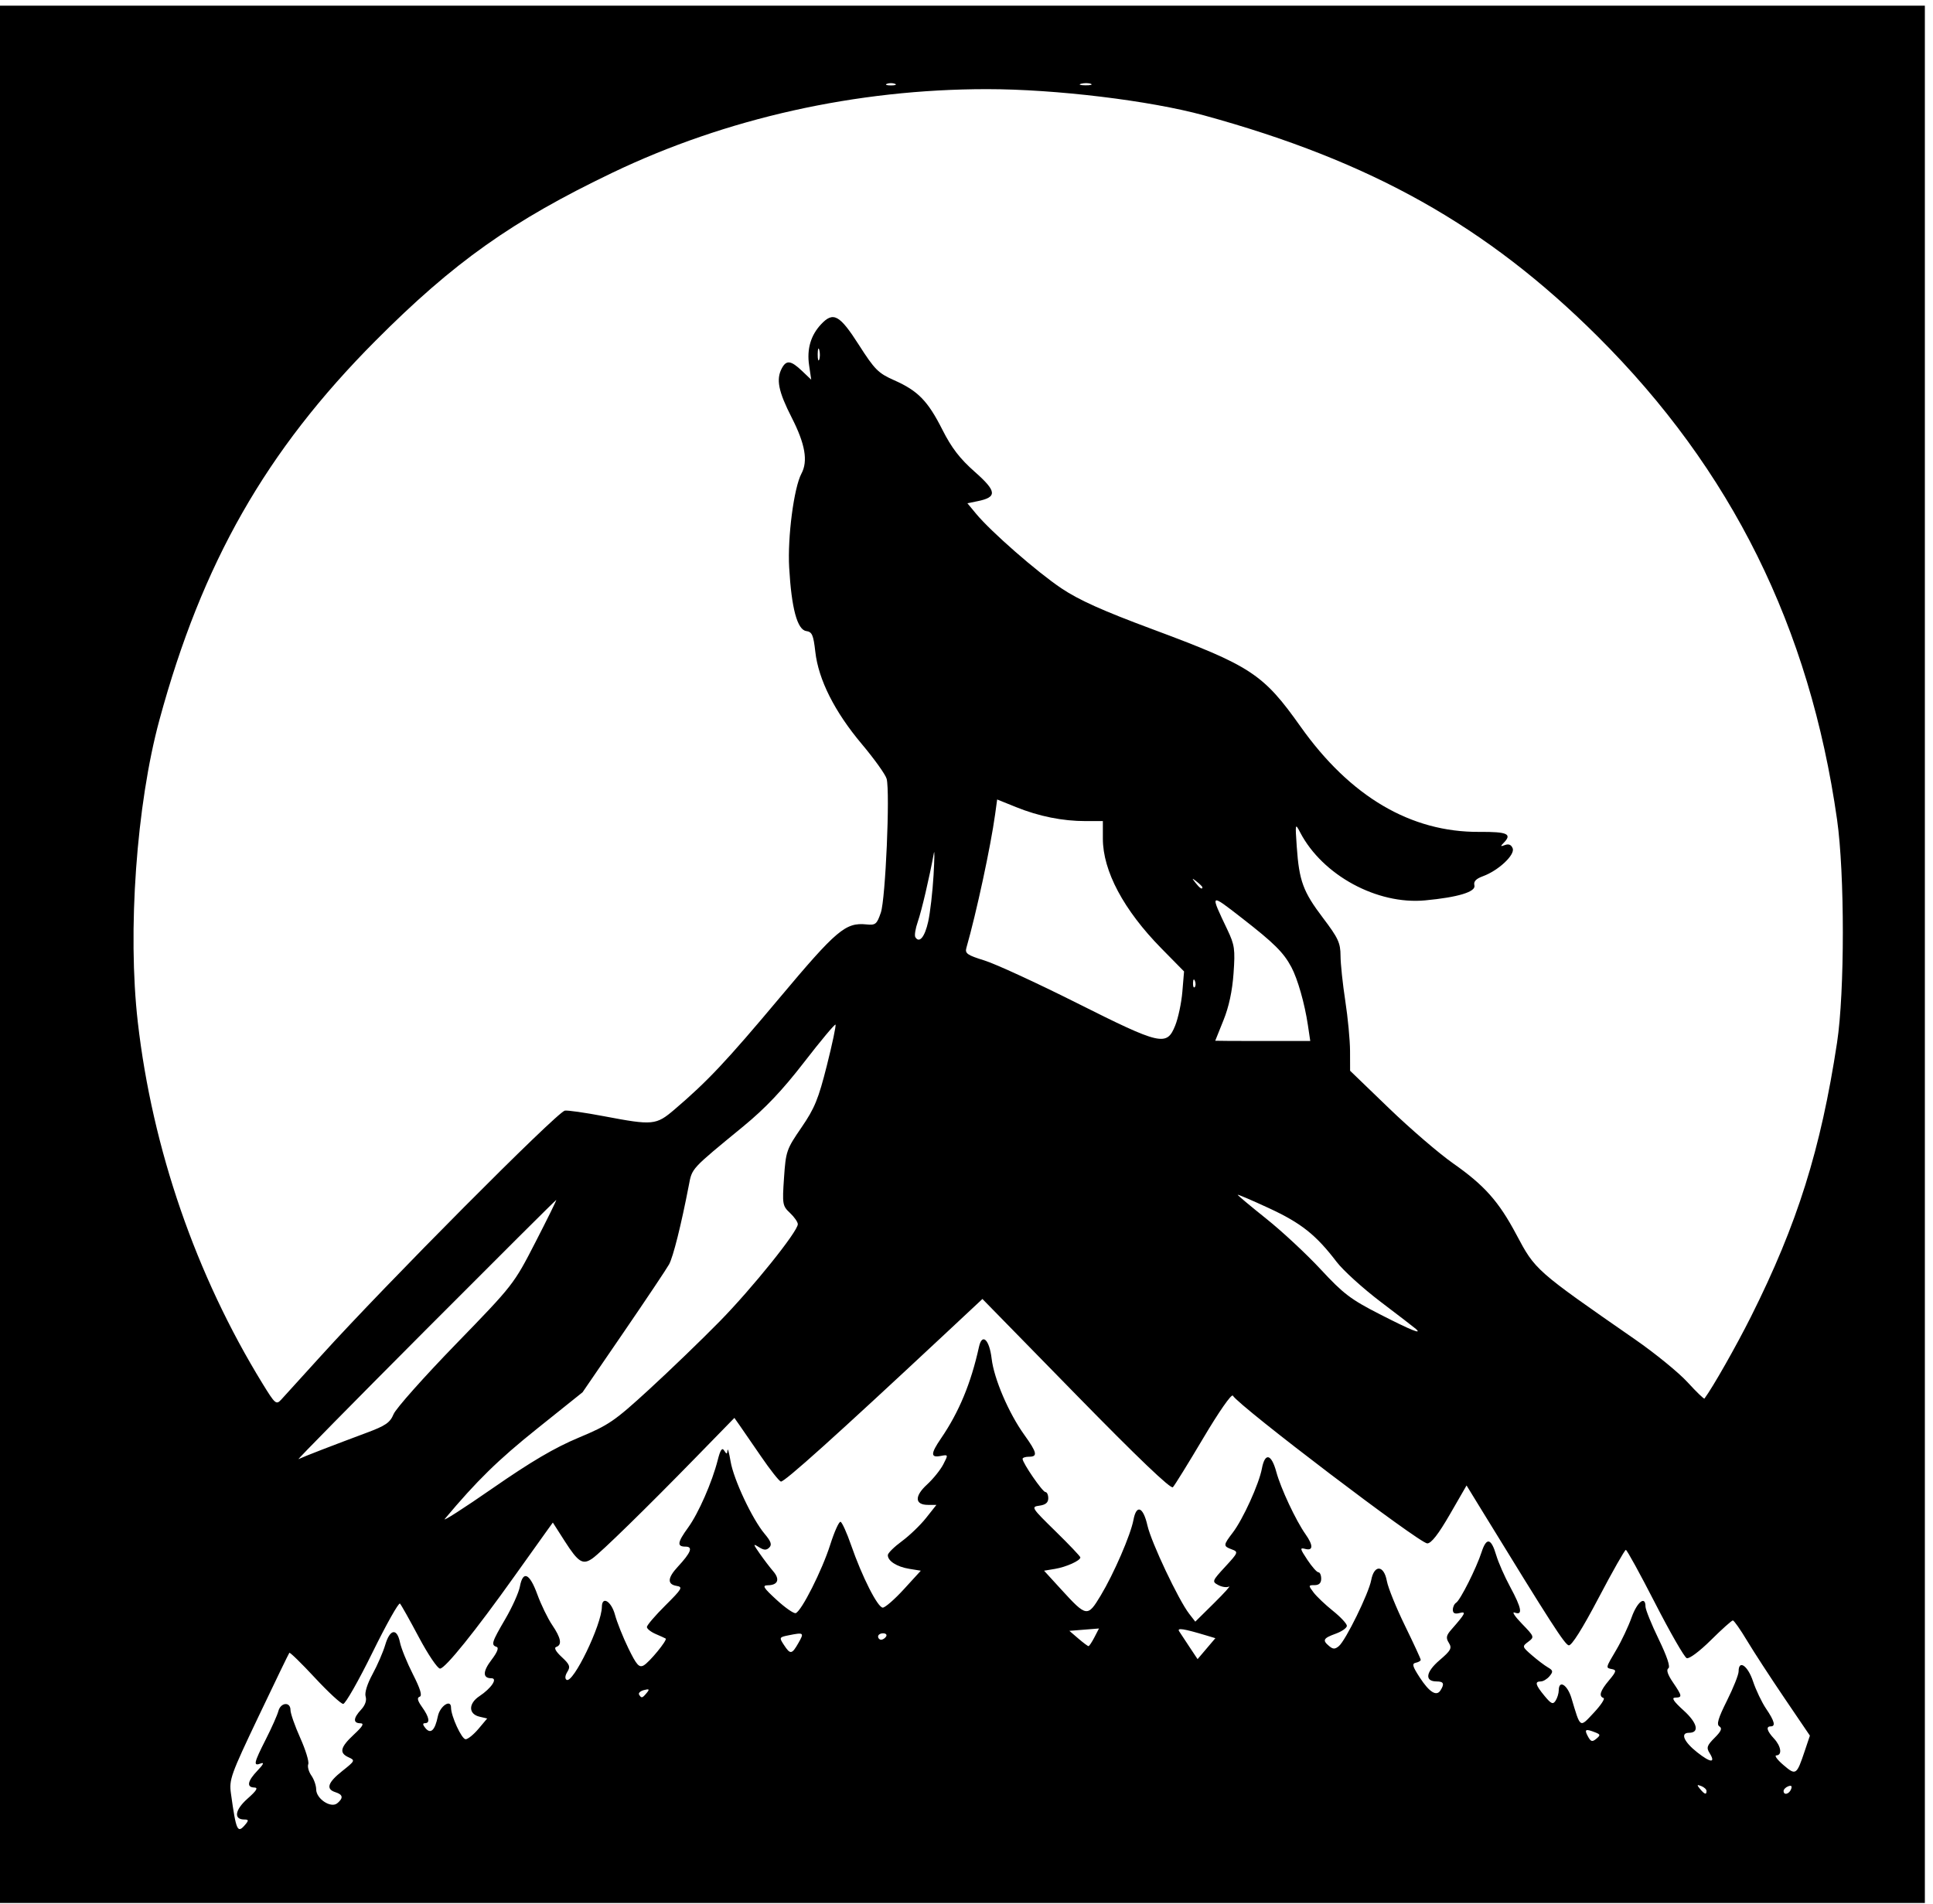
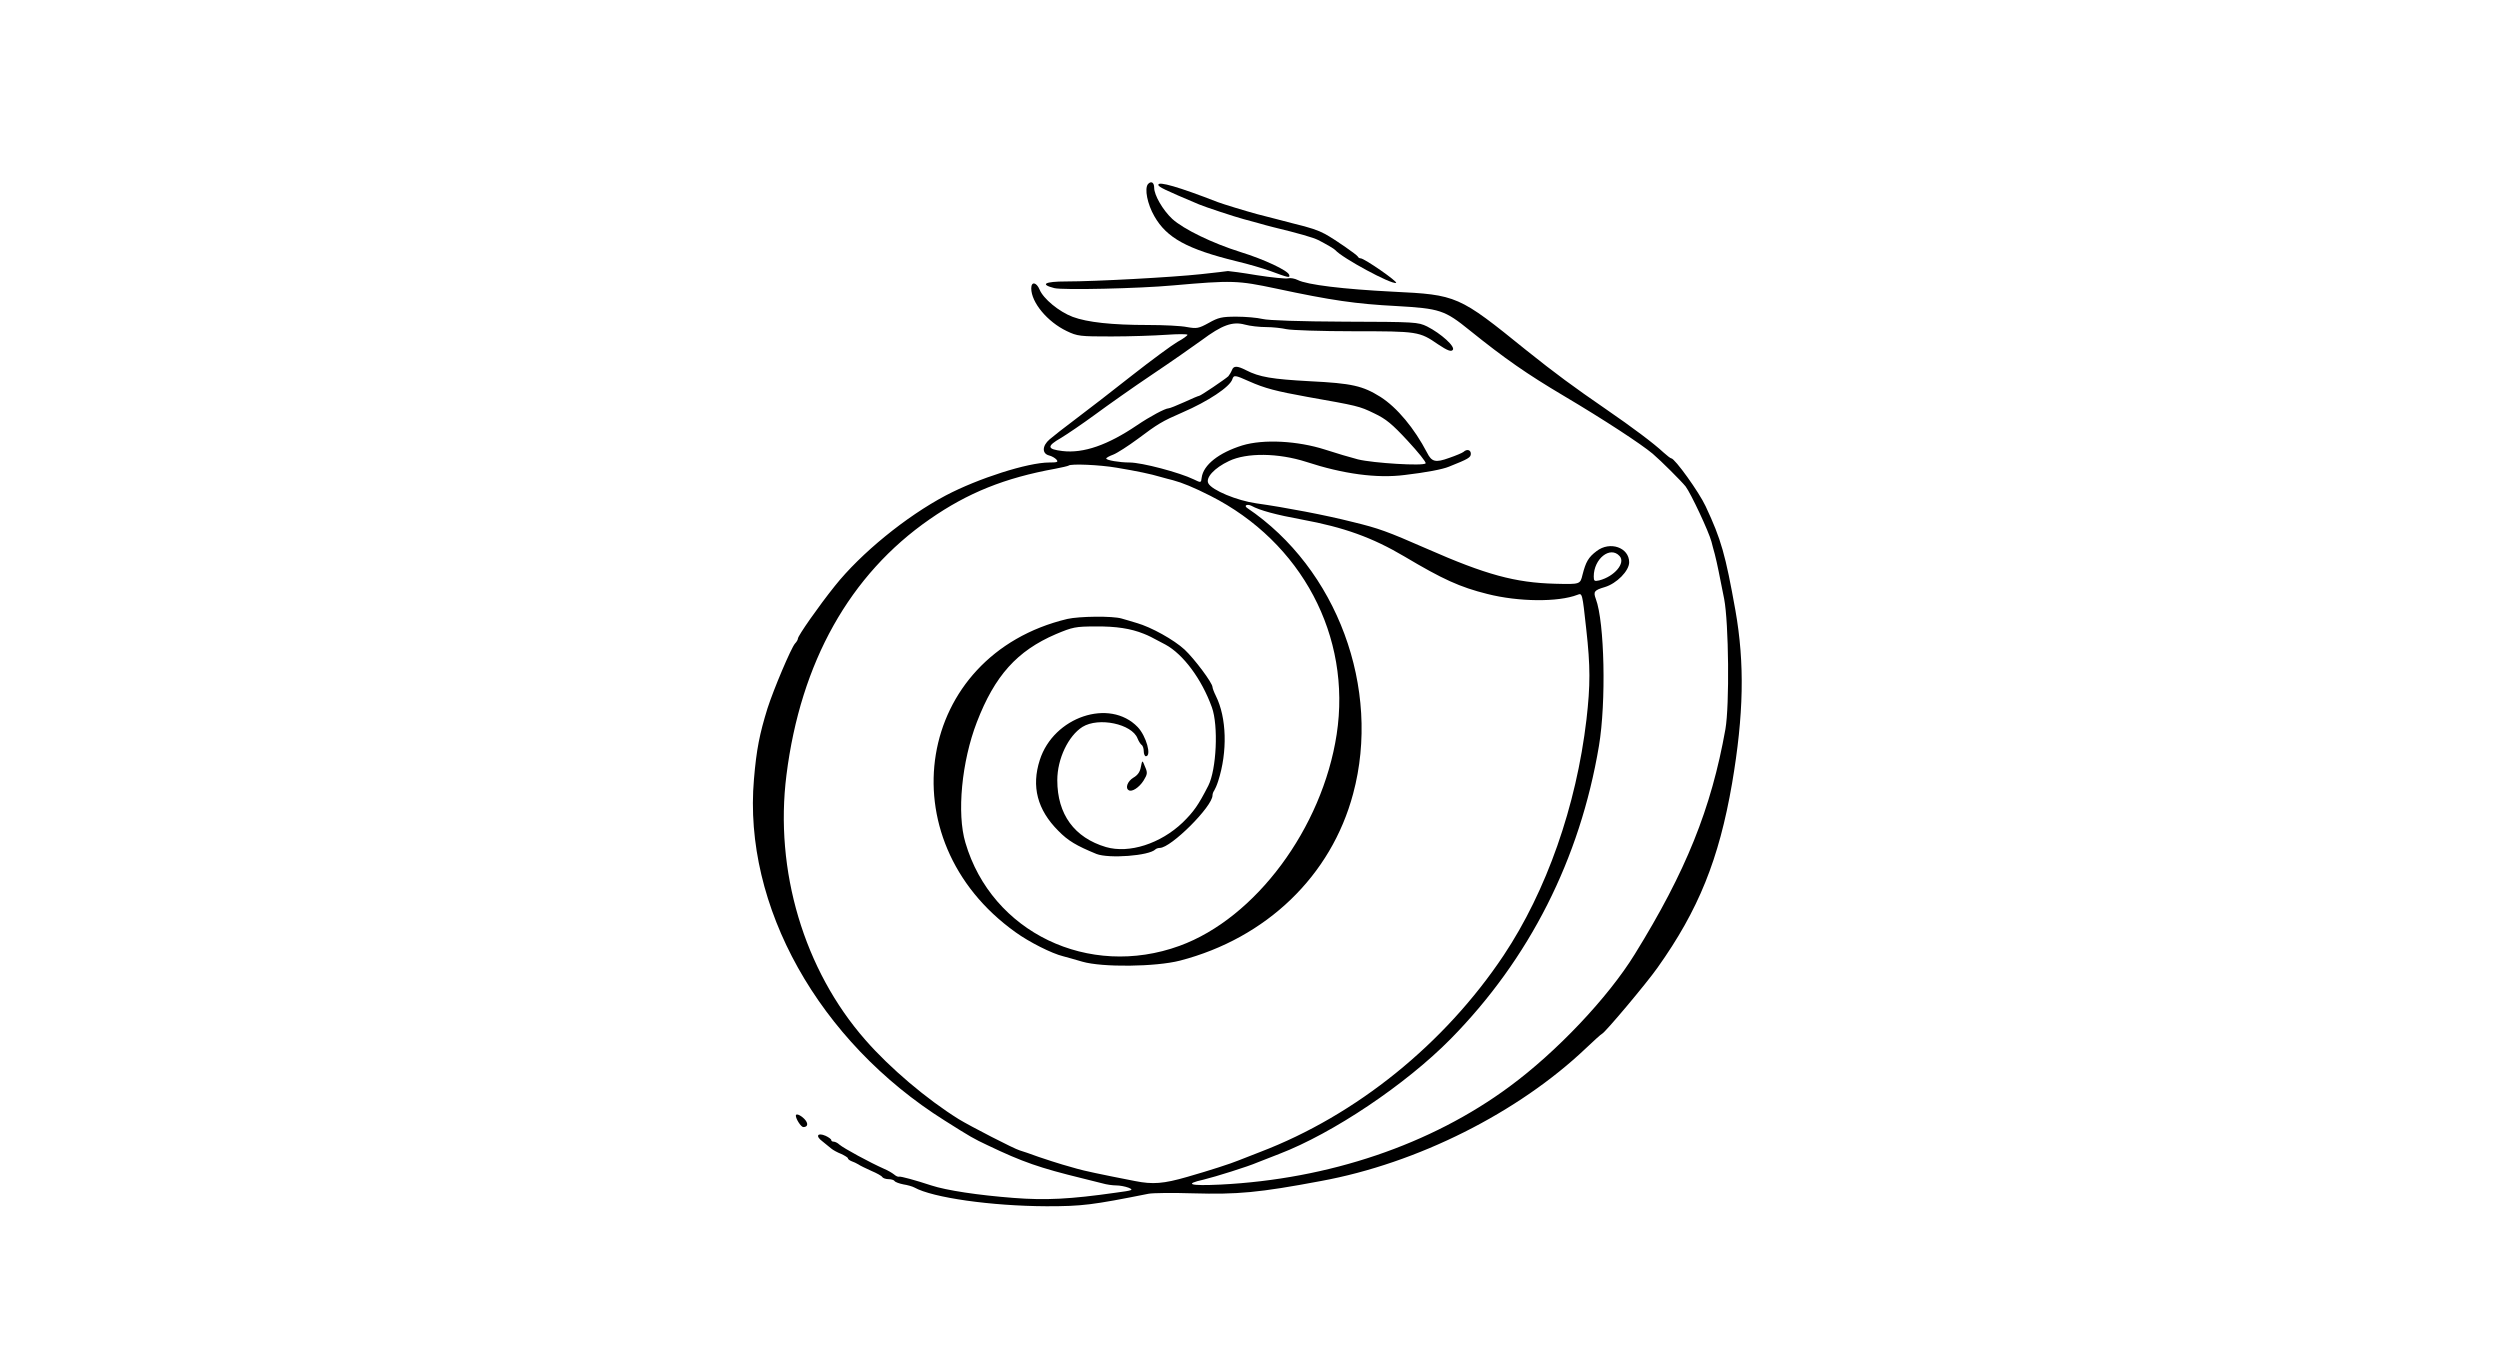
- <svg xmlns="http://www.w3.org/2000/svg" version="1.1" id="svg1" width="602" height="593" viewBox="0 0 602 593">
-   <defs id="defs1" />
-   <g id="g1">
-     <path style="fill:#000000" d="M -0.534,297.267 V 1.767 H 299.466 h 300 v 295.5 295.5 h -300 -300 z m 77,271 c 1.021,-1.23 0.948,-1.5 -0.409,-1.5 -3.375,0 -2.892,-3.027 1.037,-6.497 2.817,-2.488 3.395,-3.431 2.122,-3.461 -2.523,-0.06 -2.156,-2.008 0.998,-5.301 1.817,-1.897 2.156,-2.641 1,-2.198 -2.414,0.926 -2.204,-0.07 1.593,-7.561 1.817,-3.585 3.567,-7.523 3.888,-8.75 0.714,-2.73 3.771,-2.993 3.771,-0.325 0,1.049 1.367,4.954 3.038,8.679 1.671,3.725 2.796,7.403 2.5,8.174 -0.296,0.771 0.137,2.366 0.962,3.544 0.825,1.178 1.5,3.114 1.5,4.304 0,2.947 4.59,5.978 6.567,4.337 1.97,-1.635 1.796,-2.695 -0.567,-3.444 -3.066,-0.973 -2.406,-3.01 2.142,-6.613 3.956,-3.133 4.046,-3.324 2,-4.237 -3.066,-1.368 -2.666,-3.137 1.608,-7.11 2.778,-2.583 3.296,-3.493 2,-3.513 -2.309,-0.036 -2.215,-1.612 0.256,-4.263 1.253,-1.345 1.778,-2.87 1.399,-4.064 -0.367,-1.155 0.485,-3.918 2.151,-6.978 1.517,-2.787 3.299,-6.901 3.961,-9.144 1.456,-4.933 3.653,-5.292 4.581,-0.75 0.374,1.83 2.187,6.294 4.027,9.921 2.342,4.614 2.974,6.719 2.103,7.009 -0.894,0.298 -0.68,1.207 0.763,3.233 2.242,3.149 2.571,5.01 0.885,5.01 -0.762,0 -0.711,0.496 0.158,1.542 1.632,1.966 2.965,0.691 3.862,-3.694 0.658,-3.219 4.103,-5.491 4.103,-2.705 0,2.659 3.321,9.857 4.547,9.857 0.701,0 2.499,-1.455 3.996,-3.233 l 2.72,-3.233 -2.381,-0.558 c -3.491,-0.818 -3.513,-4.09 -0.043,-6.392 3.717,-2.466 5.799,-5.584 3.729,-5.584 -2.746,0 -2.732,-2.096 0.039,-5.729 1.792,-2.349 2.355,-3.784 1.586,-4.04 -1.792,-0.597 -1.533,-1.426 2.708,-8.684 2.145,-3.671 4.191,-8.221 4.545,-10.111 0.957,-5.101 3.015,-4.177 5.426,2.434 1.177,3.228 3.262,7.523 4.634,9.544 2.747,4.048 3.144,6.203 1.258,6.832 -0.777,0.259 -0.144,1.425 1.706,3.139 2.503,2.32 2.765,3.01 1.757,4.625 -0.714,1.143 -0.81,2.13 -0.242,2.481 2.033,1.257 10.927,-17.139 10.994,-22.741 0.042,-3.501 2.947,-1.74 4.081,2.474 0.625,2.323 2.506,7.03 4.178,10.46 2.532,5.193 3.326,6.084 4.746,5.324 1.744,-0.933 7.501,-7.952 6.866,-8.371 -0.193,-0.128 -1.588,-0.763 -3.101,-1.413 -1.512,-0.65 -2.75,-1.631 -2.75,-2.182 0,-0.55 2.587,-3.574 5.75,-6.718 5.217,-5.188 5.541,-5.752 3.5,-6.09 -2.962,-0.491 -2.845,-2.489 0.348,-5.932 4.139,-4.464 4.85,-6.302 2.437,-6.302 -2.746,0 -2.565,-1.286 0.847,-5.996 3.189,-4.403 7.443,-14.111 9.168,-20.926 0.82,-3.24 1.36,-4.042 2.019,-3 0.767,1.211 0.92,1.2 1.033,-0.078 0.073,-0.825 0.505,0.726 0.961,3.447 0.943,5.635 6.751,17.99 10.617,22.585 1.978,2.35 2.321,3.367 1.435,4.254 -0.886,0.886 -1.653,0.86 -3.207,-0.111 -1.907,-1.191 -1.89,-1.057 0.257,2.025 1.265,1.815 3.142,4.28 4.172,5.476 2.168,2.519 1.493,4.307 -1.646,4.364 -1.87,0.034 -1.474,0.699 2.697,4.537 2.688,2.474 5.372,4.336 5.964,4.139 1.786,-0.595 8.221,-13.356 10.737,-21.291 1.298,-4.093 2.749,-7.312 3.225,-7.154 0.476,0.159 1.953,3.425 3.283,7.258 3.418,9.854 8.29,19.47 9.865,19.47 0.735,0 3.701,-2.587 6.591,-5.749 l 5.254,-5.749 -3.601,-0.585 c -3.87,-0.629 -6.73,-2.469 -6.667,-4.29 0.021,-0.62 1.981,-2.555 4.354,-4.299 2.373,-1.744 5.768,-5.007 7.545,-7.25 l 3.23,-4.079 h -2.615 c -4.135,0 -4.278,-2.693 -0.335,-6.31 1.913,-1.755 4.198,-4.586 5.079,-6.292 1.592,-3.084 1.587,-3.099 -0.848,-2.633 -3.132,0.599 -3.096,-0.729 0.146,-5.471 5.614,-8.209 9.334,-17.176 11.828,-28.509 0.973,-4.422 3.24,-2.312 3.943,3.671 0.74,6.294 5.319,16.974 10.179,23.738 3.974,5.532 4.246,6.805 1.455,6.805 -1.1,0 -2,0.298 -2,0.662 0,1.286 6.221,10.338 7.104,10.338 0.493,0 0.896,0.87 0.896,1.934 0,1.352 -0.828,2.047 -2.75,2.31 -2.667,0.365 -2.517,0.604 5,7.967 4.263,4.175 7.75,7.845 7.75,8.155 0,1 -4.402,2.988 -7.904,3.571 l -3.404,0.566 5.287,5.785 c 7.953,8.702 8.251,8.749 12.343,1.96 4.098,-6.799 9.33,-18.878 10.211,-23.577 0.925,-4.933 3.029,-4.089 4.351,1.747 1.192,5.264 9.694,23.242 13.014,27.519 l 1.891,2.436 5.855,-5.785 c 3.221,-3.182 5.302,-5.495 4.626,-5.14 -0.676,0.355 -2.167,0.144 -3.314,-0.47 -2.015,-1.078 -1.944,-1.268 2.151,-5.711 4.073,-4.419 4.152,-4.626 2.064,-5.399 -2.732,-1.011 -2.715,-1.289 0.309,-5.254 3.17,-4.157 8.145,-15.104 9.046,-19.906 0.958,-5.107 2.959,-4.644 4.502,1.042 1.393,5.133 6.079,15.127 9.097,19.404 2.43,3.443 2.403,5.217 -0.069,4.571 -1.758,-0.46 -1.697,-0.138 0.633,3.383 1.416,2.14 2.965,3.891 3.442,3.891 0.477,0 0.867,0.9 0.867,2 0,1.349 -0.667,2 -2.047,2 -1.967,0 -1.98,0.089 -0.326,2.282 0.947,1.255 3.668,3.84 6.047,5.745 2.379,1.905 4.325,3.999 4.325,4.653 0,0.654 -1.575,1.759 -3.5,2.456 -3.881,1.403 -4.207,2.033 -2,3.864 1.196,0.993 1.804,0.993 2.999,10e-4 2.117,-1.757 9.297,-16.397 10.075,-20.542 0.927,-4.941 3.967,-4.761 4.886,0.29 0.375,2.062 2.9,8.292 5.611,13.844 2.711,5.552 4.929,10.356 4.929,10.677 0,0.321 -0.693,0.729 -1.539,0.906 -1.254,0.263 -1.03,1.107 1.205,4.545 3.019,4.644 5.238,6.033 6.489,4.062 1.301,-2.05 0.988,-2.784 -1.186,-2.784 -3.818,0 -3.43,-2.913 0.88,-6.603 3.565,-3.051 3.944,-3.756 2.911,-5.411 -0.977,-1.565 -0.831,-2.309 0.824,-4.194 4.381,-4.993 4.716,-5.684 2.474,-5.097 -1.426,0.373 -2.057,0.06 -2.057,-1.02 0,-0.857 0.46,-1.842 1.022,-2.189 1.296,-0.801 6.313,-10.784 7.935,-15.788 1.516,-4.679 2.978,-4.365 4.556,0.98 0.662,2.241 2.617,6.685 4.345,9.876 3.595,6.638 4.004,8.988 1.392,7.994 -0.963,-0.366 0.05,1.191 2.25,3.46 3.905,4.028 3.953,4.161 2,5.62 -1.963,1.467 -1.943,1.544 1.086,4.183 1.697,1.479 3.944,3.186 4.993,3.794 1.642,0.951 1.717,1.333 0.542,2.75 -0.751,0.905 -1.985,1.645 -2.743,1.645 -1.946,0 -1.671,1.058 1.172,4.5 2.071,2.507 2.637,2.754 3.449,1.5 0.534,-0.825 0.978,-2.288 0.986,-3.25 0.029,-3.367 2.71,-1.712 3.954,2.441 2.863,9.554 2.508,9.323 6.972,4.55 2.182,-2.333 3.545,-4.391 3.028,-4.575 -1.58,-0.56 -1.063,-2.232 1.708,-5.522 2.224,-2.641 2.384,-3.196 1,-3.468 -2.114,-0.415 -2.153,-0.231 1.288,-6.068 1.615,-2.739 3.745,-7.258 4.735,-10.044 1.725,-4.856 4.329,-6.894 4.329,-3.388 0,0.922 1.842,5.482 4.093,10.133 2.649,5.472 3.714,8.691 3.02,9.12 -0.696,0.43 -0.2,1.949 1.407,4.314 2.951,4.342 3.012,4.744 0.73,4.797 -1.246,0.029 -0.495,1.176 2.612,3.986 4.313,3.9 5.049,6.973 1.669,6.973 -2.762,0 -1.607,2.772 2.515,6.037 4.254,3.369 5.912,3.47 3.893,0.237 -1.021,-1.634 -0.785,-2.336 1.577,-4.698 2.061,-2.061 2.449,-2.979 1.505,-3.563 -0.966,-0.597 -0.4,-2.529 2.354,-8.034 1.994,-3.986 3.626,-8.087 3.626,-9.113 0,-3.761 2.866,-1.784 4.486,3.093 0.906,2.727 2.742,6.572 4.08,8.544 2.605,3.839 3.038,5.497 1.433,5.497 -1.562,0 -1.184,1.426 1,3.77 2.247,2.412 2.645,5.209 0.75,5.271 -0.688,0.022 0.302,1.367 2.198,2.988 3.893,3.328 4.111,3.186 6.637,-4.338 l 1.615,-4.809 -7.93,-11.691 c -4.361,-6.43 -9.614,-14.504 -11.672,-17.941 -2.059,-3.438 -4.036,-6.25 -4.394,-6.25 -0.358,0 -3.438,2.762 -6.845,6.139 -3.544,3.512 -6.764,5.91 -7.527,5.603 -0.733,-0.295 -5.158,-7.998 -9.833,-17.119 -4.675,-9.121 -8.778,-16.592 -9.118,-16.603 -0.34,-0.011 -4.165,6.732 -8.5,14.984 -5.022,9.561 -8.39,14.912 -9.283,14.75 -1.228,-0.222 -5.57,-6.966 -27.06,-42.027 l -4.764,-7.773 -5.207,9.023 c -3.56,6.168 -5.785,9.023 -7.033,9.023 -2.388,0 -58.428,-42.592 -60.544,-46.016 -0.402,-0.651 -4.317,4.962 -9.198,13.191 -4.674,7.878 -8.938,14.775 -9.477,15.325 -0.646,0.66 -10.9,-9.142 -30.147,-28.819 l -29.168,-29.819 -12,11.213 c -33.613,31.409 -49.821,45.985 -50.779,45.665 -0.583,-0.194 -3.35,-3.703 -6.148,-7.797 -2.798,-4.094 -5.815,-8.476 -6.705,-9.737 l -1.618,-2.294 -11.875,12.172 c -15.5,15.888 -29.661,29.727 -32.335,31.6 -3.002,2.103 -4.388,1.238 -8.618,-5.373 l -3.712,-5.803 -1.802,2.496 c -0.991,1.373 -5.538,7.743 -10.105,14.155 -12.21,17.145 -21.627,28.841 -23.221,28.841 -0.772,0 -3.735,-4.388 -6.585,-9.75 -2.85,-5.362 -5.501,-10.088 -5.89,-10.501 -0.389,-0.413 -4.248,6.449 -8.575,15.25 -4.327,8.801 -8.427,16.001 -9.112,16.001 -0.685,0 -4.66,-3.675 -8.833,-8.166 -4.173,-4.492 -7.745,-7.979 -7.937,-7.75 -0.193,0.229 -4.509,9.147 -9.591,19.818 -8.665,18.193 -9.2,19.688 -8.599,24 1.646,11.803 2.033,12.62 4.54,9.599 z M 531.466,557.874 c 0,-0.491 -0.739,-1.176 -1.641,-1.523 -1.372,-0.527 -1.434,-0.38 -0.378,0.893 1.44,1.735 2.019,1.916 2.019,0.63 z m 26.342,-0.556 c 0.372,-0.969 0.075,-1.265 -0.893,-0.893 -0.797,0.306 -1.449,0.958 -1.449,1.449 0,1.438 1.735,1.026 2.342,-0.556 z m -60.995,-17.684 c -3.039,-1.196 -3.473,-0.971 -2.312,1.197 0.918,1.716 1.363,1.851 2.632,0.797 1.354,-1.123 1.317,-1.35 -0.32,-1.994 z M 201.4,527.346 c 0.967,-1.166 0.812,-1.325 -0.866,-0.886 -1.125,0.294 -1.799,0.934 -1.498,1.421 0.733,1.186 0.984,1.129 2.364,-0.535 z m 174.338,-17.89 c -7.159,-2.151 -9.252,-2.475 -8.512,-1.318 0.407,0.636 1.864,2.848 3.239,4.917 l 2.5,3.761 2.772,-3.264 2.772,-3.264 z m -127.069,2.305 c 1.825,-3.207 1.681,-3.32 -3.026,-2.379 -2.983,0.597 -3.027,0.685 -1.51,3 2.008,3.064 2.476,3 4.536,-0.621 z m 92.167,-1.744 1.422,-2.75 -4.61,0.368 -4.61,0.368 2.77,2.382 c 1.523,1.31 2.958,2.382 3.188,2.382 0.23,0 1.059,-1.238 1.841,-2.75 z m -64.871,-0.25 c 0.34,-0.55 -0.084,-1 -0.941,-1 -0.857,0 -1.559,0.45 -1.559,1 0,0.55 0.423,1 0.941,1 0.518,0 1.219,-0.45 1.559,-1 z m -95.771,-61.928 c 9.432,-3.941 11.145,-5.114 22,-15.067 6.474,-5.937 16.341,-15.454 21.926,-21.149 10.161,-10.362 24.345,-28.013 24.345,-30.295 0,-0.667 -1.099,-2.245 -2.443,-3.507 -2.329,-2.188 -2.415,-2.696 -1.855,-10.924 0.563,-8.277 0.785,-8.917 5.419,-15.664 4.11,-5.985 5.294,-8.872 7.929,-19.343 1.704,-6.769 2.912,-12.493 2.686,-12.72 -0.226,-0.226 -4.63,5.046 -9.786,11.716 -6.743,8.723 -12.052,14.327 -18.912,19.963 -16.449,13.515 -15.937,12.959 -16.989,18.418 -2.363,12.259 -4.864,22.26 -6.151,24.592 -0.768,1.392 -7.143,10.923 -14.166,21.18 l -12.769,18.649 -14.231,11.396 c -12.036,9.639 -18.712,16.171 -28.666,28.05 -0.861,1.027 5.86,-3.283 14.935,-9.577 11.968,-8.301 19.31,-12.618 26.729,-15.718 z M 100.466,451.49 c 3.575,-1.379 9.717,-3.703 13.649,-5.164 5.983,-2.223 7.363,-3.174 8.463,-5.83 0.723,-1.745 9.431,-11.538 19.351,-21.762 17.963,-18.514 18.064,-18.643 24.818,-31.778 3.73,-7.254 6.652,-13.189 6.495,-13.189 -0.157,0 -18.509,18.283 -40.781,40.628 -22.272,22.345 -40.045,40.397 -39.495,40.115 0.55,-0.282 3.925,-1.641 7.5,-3.021 z m -0.434,-29.223 c 19.969,-22.077 73.333,-75.751 75.867,-76.307 0.769,-0.169 6.274,0.618 12.233,1.748 15.241,2.891 16.184,2.8 21.944,-2.117 10.295,-8.789 16.11,-14.967 32.658,-34.7 17.814,-21.241 20.588,-23.589 27.095,-22.938 2.849,0.285 3.247,-0.042 4.497,-3.687 1.453,-4.239 2.892,-37.399 1.807,-41.655 -0.329,-1.29 -3.814,-6.17 -7.746,-10.845 -8.458,-10.058 -13.487,-20.039 -14.469,-28.717 -0.596,-5.27 -1.011,-6.22 -2.826,-6.479 -2.8,-0.4 -4.598,-7.094 -5.318,-19.803 -0.535,-9.454 1.479,-24.867 3.823,-29.247 2.086,-3.897 1.167,-9.198 -3.017,-17.409 -4.187,-8.217 -4.933,-11.948 -3.08,-15.41 1.403,-2.621 2.829,-2.435 6.248,0.816 l 2.893,2.75 -0.661,-4.5 c -0.741,-5.042 0.508,-9.314 3.726,-12.75 3.795,-4.051 5.772,-2.978 11.759,6.386 4.951,7.744 6.049,8.846 11,11.038 7.417,3.284 10.491,6.439 15.03,15.423 2.865,5.671 5.43,9.002 10.117,13.141 6.868,6.064 7.014,7.88 0.736,9.136 l -3.072,0.614 2.692,3.256 c 4.635,5.607 18.955,18.127 26.603,23.258 5.401,3.624 12.806,6.956 28.133,12.657 30.916,11.501 34.686,13.975 46.33,30.402 15.471,21.826 34.342,32.943 55.682,32.803 8.82,-0.058 10.33,0.646 7.5,3.497 -1.002,1.01 -0.905,1.128 0.492,0.596 1.148,-0.437 1.964,-0.084 2.394,1.038 0.776,2.022 -4.444,6.914 -9.252,8.673 -2.19,0.801 -2.984,1.647 -2.67,2.848 0.526,2.011 -5.097,3.724 -15.371,4.683 -14.94,1.395 -31.924,-7.837 -38.875,-21.132 -1.571,-3.005 -1.592,-2.918 -1.079,4.435 0.743,10.651 1.969,13.982 8.148,22.138 4.755,6.276 5.465,7.804 5.481,11.787 0.01,2.517 0.677,8.851 1.482,14.076 0.805,5.225 1.472,12.26 1.482,15.633 l 0.018,6.133 12.093,11.66 c 6.651,6.413 15.638,14.143 19.969,17.178 9.765,6.842 14.236,11.871 19.701,22.159 5.918,11.14 5.885,11.111 37.048,32.741 6.222,4.318 13.553,10.303 16.291,13.299 2.738,2.996 5.104,5.278 5.258,5.072 2.609,-3.513 9.915,-16.384 14.521,-25.583 14.429,-28.818 21.701,-51.986 26.772,-85.293 2.401,-15.774 2.401,-52.648 -10e-4,-69.5 C 563.581,195.362 539.279,146.324 497.532,104.76 463.027,70.407 427.121,50.245 374.966,35.938 c -16.813,-4.612 -46.24,-8.171 -67.569,-8.171 -40.722,0 -81.222,9.039 -116.693,26.043 -31.182,14.948 -49.444,27.907 -73.774,52.351 -34.096,34.256 -54.003,69.2 -67.283,118.106 -7.153,26.345 -9.977,65.847 -6.729,94.137 4.536,39.507 18.094,78.797 38.859,112.608 3.89,6.334 4.242,6.639 5.771,5 0.896,-0.96 6.513,-7.145 12.483,-13.745 z m 340.884,-8.339 c -0.522,-0.461 -5.45,-4.253 -10.95,-8.425 -5.5,-4.173 -11.657,-9.758 -13.682,-12.411 -6.45,-8.451 -11.022,-12.085 -21.068,-16.741 -5.362,-2.485 -9.75,-4.363 -9.75,-4.172 0,0.191 4.015,3.553 8.922,7.471 4.907,3.918 12.533,11.02 16.947,15.781 7.02,7.572 9.315,9.317 18.328,13.927 9.783,5.005 13.418,6.481 11.253,4.57 z m -33.603,-94.661 c -1.001,-6.694 -3.179,-14.33 -5.133,-18 -2.436,-4.576 -5.385,-7.5 -15.439,-15.314 -10.044,-7.806 -9.972,-7.864 -4.509,3.615 2.279,4.788 2.466,6.106 1.935,13.629 -0.388,5.499 -1.456,10.466 -3.145,14.622 -1.406,3.461 -2.557,6.328 -2.558,6.371 -1.7e-4,0.043 6.659,0.078 14.797,0.078 h 14.798 z m -41.34,0.25 c 0.948,-2.337 1.961,-7.099 2.252,-10.582 l 0.528,-6.332 -7.048,-7.168 c -11.753,-11.954 -18.239,-24.118 -18.239,-34.205 v -5.463 h -5.364 c -7.196,0 -14.532,-1.474 -21.66,-4.353 l -5.894,-2.381 -0.633,4.617 c -1.365,9.951 -5.822,30.669 -8.953,41.617 -0.493,1.724 0.286,2.265 5.638,3.922 3.415,1.057 16.363,7.02 28.774,13.25 26.135,13.12 27.975,13.546 30.598,7.078 z m 6.177,-13.938 c -0.319,-0.798 -0.556,-0.561 -0.604,0.604 -0.043,1.054 0.193,1.645 0.525,1.312 0.332,-0.332 0.368,-1.195 0.079,-1.917 z m -83.079,-18.495 c 0.613,-2.761 1.363,-9.249 1.666,-14.418 0.303,-5.169 0.346,-8.274 0.095,-6.899 -1.379,7.549 -3.823,17.983 -5.003,21.356 -0.742,2.121 -1.085,4.282 -0.764,4.803 1.244,2.013 2.938,-0.035 4.006,-4.842 z m 85.396,-10.695 c 0,-0.208 -0.787,-0.995 -1.75,-1.75 -1.586,-1.244 -1.621,-1.208 -0.378,0.378 1.306,1.666 2.128,2.195 2.128,1.372 z M 255.159,109.036 c -0.254,-0.973 -0.478,-0.419 -0.498,1.231 -0.02,1.65 0.187,2.446 0.461,1.769 0.274,-0.677 0.291,-2.027 0.037,-3 z m 23.557,-82.931 c -0.688,-0.277 -1.812,-0.277 -2.5,0 -0.688,0.277 -0.125,0.504 1.25,0.504 1.375,0 1.938,-0.227 1.25,-0.504 z m 61.019,0.006 c -0.677,-0.274 -2.027,-0.291 -3,-0.037 -0.973,0.254 -0.419,0.478 1.231,0.498 1.65,0.02 2.446,-0.187 1.769,-0.461 z" id="path1" />
+ <svg xmlns="http://www.w3.org/2000/svg" version="1.0" width="1200pt" height="654pt" viewBox="0 0 1200 654" preserveAspectRatio="xMidYMid meet">
+   <g transform="translate(0,654) scale(0.1,-0.1)" fill="#000000" stroke="none">
+     <path d="M5510 5656 c-17 -22 -3 -95 31 -154 59 -104 158 -158 394 -216 55 -13 127 -34 160 -46 92 -34 98 -35 93 -19 -7 21 -120 74 -233 109 -137 43 -274 110 -328 159 -45 42 -87 114 -87 150 0 26 -15 34 -30 17z" />
+     <path d="M5560 5653 c0 -10 29 -24 195 -94 28 -12 173 -60 215 -71 19 -5 51 -14 70 -19 19 -6 51 -14 70 -19 124 -30 193 -50 217 -62 41 -21 77 -42 83 -49 32 -37 268 -165 291 -157 12 4 -152 118 -170 118 -5 0 -11 3 -13 8 -4 9 -112 84 -158 109 -34 18 -68 30 -155 51 -47 12 -114 30 -170 44 -52 14 -164 48 -190 58 -188 73 -285 101 -285 83z" />
+     <path d="M5765 5224 c-139 -15 -506 -35 -648 -35 -103 0 -127 -14 -56 -32 38 -10 406 -2 569 13 284 25 311 24 495 -15 266 -57 384 -74 578 -84 208 -12 231 -19 352 -117 169 -136 274 -209 451 -314 194 -115 371 -231 427 -278 40 -34 137 -131 158 -157 26 -35 111 -216 124 -265 3 -14 11 -41 16 -60 5 -19 13 -55 18 -80 5 -25 17 -85 27 -135 22 -115 26 -510 6 -625 -68 -382 -190 -684 -435 -1080 -128 -208 -376 -470 -602 -636 -376 -278 -866 -444 -1387 -470 -147 -7 -178 2 -80 24 54 13 214 63 257 82 11 4 58 23 105 41 258 99 607 333 823 552 378 384 621 864 712 1407 35 209 27 594 -15 705 -13 35 -8 42 43 57 57 17 117 78 117 119 0 71 -92 103 -156 54 -40 -30 -52 -52 -68 -114 -11 -46 -11 -46 -131 -43 -192 5 -332 43 -616 168 -192 84 -231 98 -354 128 -134 34 -324 70 -465 90 -92 13 -213 63 -230 96 -14 27 29 74 99 107 85 41 237 39 371 -4 177 -58 339 -80 472 -63 102 12 182 27 213 40 93 37 105 44 105 62 0 19 -19 24 -35 9 -6 -5 -37 -18 -69 -29 -66 -24 -84 -19 -106 25 -61 117 -144 217 -224 268 -85 53 -136 65 -337 75 -184 10 -244 20 -308 53 -43 22 -60 22 -68 0 -4 -10 -12 -23 -17 -29 -15 -14 -133 -94 -140 -94 -3 0 -35 -13 -71 -30 -36 -16 -70 -30 -76 -30 -16 0 -89 -39 -151 -81 -140 -95 -257 -136 -358 -124 -75 9 -77 23 -7 63 28 17 102 67 162 111 61 45 184 132 275 193 91 61 198 136 238 165 98 73 148 91 207 75 25 -7 71 -12 103 -12 31 0 75 -5 97 -10 22 -5 167 -10 322 -10 309 0 316 -1 406 -63 45 -30 62 -36 70 -27 15 15 -56 79 -123 113 -44 21 -54 22 -395 23 -214 1 -368 6 -395 13 -25 6 -81 11 -125 11 -70 0 -87 -4 -133 -30 -49 -27 -58 -28 -104 -20 -28 6 -112 10 -187 10 -175 0 -292 13 -362 39 -66 25 -141 87 -159 131 -15 36 -40 40 -40 6 0 -68 78 -161 170 -205 52 -25 64 -26 215 -26 88 0 206 4 263 8 56 4 102 4 102 0 0 -4 -22 -20 -48 -34 -26 -15 -124 -87 -217 -160 -94 -74 -215 -168 -270 -209 -55 -41 -112 -86 -127 -99 -36 -31 -37 -68 -3 -77 13 -3 29 -12 36 -20 10 -12 4 -14 -35 -14 -102 0 -340 -76 -496 -158 -191 -101 -408 -278 -533 -435 -77 -96 -177 -239 -177 -252 0 -5 -6 -16 -14 -24 -19 -22 -102 -218 -132 -311 -38 -123 -53 -197 -65 -340 -53 -608 311 -1259 916 -1639 125 -79 139 -87 205 -118 169 -81 251 -109 455 -159 33 -8 76 -19 96 -24 20 -6 50 -10 67 -10 17 0 43 -5 59 -11 26 -11 21 -13 -62 -24 -217 -31 -336 -37 -490 -25 -169 13 -322 36 -395 60 -79 26 -146 44 -154 42 -5 -2 -16 3 -25 11 -9 7 -29 19 -46 26 -70 31 -195 99 -216 117 -8 8 -21 14 -27 14 -7 0 -12 3 -12 8 0 4 -12 13 -27 20 -39 17 -50 -1 -16 -26 15 -12 35 -28 43 -35 8 -7 30 -19 48 -26 17 -8 32 -17 32 -21 0 -4 8 -10 18 -14 9 -3 24 -10 32 -15 8 -6 36 -19 62 -31 26 -11 50 -24 53 -30 3 -5 17 -10 30 -10 13 0 26 -4 29 -9 3 -5 22 -12 42 -16 20 -3 44 -10 53 -15 88 -49 369 -89 635 -90 171 0 218 6 489 60 21 4 117 5 213 2 215 -6 316 3 614 59 464 85 948 329 1273 638 38 36 72 67 77 69 14 5 214 243 266 317 197 277 295 520 358 885 56 329 61 575 16 830 -48 268 -68 340 -143 500 -31 67 -148 230 -165 230 -4 0 -20 13 -37 28 -47 44 -150 121 -275 207 -157 108 -244 172 -384 284 -325 263 -332 266 -641 281 -237 12 -411 33 -456 56 -14 7 -35 11 -46 8 -12 -3 -79 4 -150 15 -71 12 -133 20 -139 20 -5 -1 -63 -8 -129 -15z m230 -514 c76 -34 131 -48 280 -75 242 -43 249 -44 321 -79 57 -27 86 -51 161 -132 50 -54 89 -102 86 -108 -9 -14 -252 1 -325 19 -35 9 -106 30 -158 47 -131 42 -295 51 -397 20 -112 -35 -187 -93 -195 -155 -3 -25 -3 -25 -38 -8 -68 33 -249 81 -308 81 -49 0 -112 11 -112 19 0 4 15 12 34 19 18 7 71 41 117 75 96 72 117 85 214 127 125 54 228 123 240 159 7 22 13 21 80 -9z m-635 -415 c101 -17 163 -30 210 -44 19 -5 46 -13 60 -16 45 -12 99 -34 180 -75 438 -222 678 -674 606 -1145 -69 -450 -389 -882 -754 -1015 -436 -159 -902 65 -1028 495 -42 140 -18 390 55 579 86 223 193 342 379 422 81 34 94 37 192 37 97 1 168 -10 230 -35 25 -10 33 -14 104 -52 85 -46 174 -165 223 -301 32 -88 22 -299 -17 -376 -48 -94 -70 -125 -123 -177 -107 -102 -257 -150 -368 -118 -152 45 -234 157 -234 321 0 103 53 213 121 256 78 48 237 14 264 -55 5 -13 14 -27 19 -31 6 -3 11 -17 11 -31 0 -13 5 -24 10 -24 29 0 2 97 -39 140 -135 140 -404 49 -470 -158 -41 -127 -12 -239 89 -340 47 -48 86 -71 183 -111 59 -23 253 -9 283 22 4 4 14 7 21 7 54 0 253 199 253 252 0 8 4 18 8 23 4 6 13 26 19 45 46 142 41 306 -11 410 -9 18 -16 37 -16 42 0 20 -87 136 -134 180 -51 47 -160 108 -231 128 -22 7 -54 16 -71 21 -43 13 -204 11 -261 -2 -727 -174 -873 -1058 -248 -1504 65 -47 174 -102 228 -115 18 -5 59 -16 92 -26 96 -28 352 -25 469 5 415 108 726 407 831 801 136 505 -77 1081 -509 1372 -17 12 1 20 21 10 40 -22 118 -43 243 -66 201 -37 337 -86 491 -177 185 -110 266 -147 398 -180 149 -38 340 -40 433 -4 23 9 23 9 42 -165 20 -179 20 -268 1 -434 -49 -416 -192 -823 -397 -1131 -284 -426 -708 -768 -1168 -944 -47 -18 -94 -37 -105 -41 -36 -15 -138 -48 -246 -79 -114 -33 -166 -37 -251 -20 -170 33 -247 50 -278 59 -14 4 -45 13 -70 20 -25 7 -76 24 -115 37 -38 14 -79 28 -90 31 -26 7 -239 117 -293 150 -154 96 -330 245 -448 380 -295 336 -437 814 -379 1272 68 541 304 962 688 1228 183 127 360 198 602 242 32 6 61 13 64 15 9 10 150 4 231 -10z m2414 -424 c30 -33 -24 -98 -98 -117 -23 -5 -26 -3 -26 19 0 85 79 148 124 98z" />
+     <path d="M5476 2858 c-4 -23 -15 -39 -36 -51 -28 -17 -40 -50 -22 -60 15 -10 50 13 71 46 19 31 20 38 7 67 -13 33 -13 33 -20 -2z" />
+     <path d="M3820 1185 c0 -16 25 -55 36 -55 23 0 25 19 4 40 -18 18 -40 27 -40 15z" />
  </g>
</svg>
